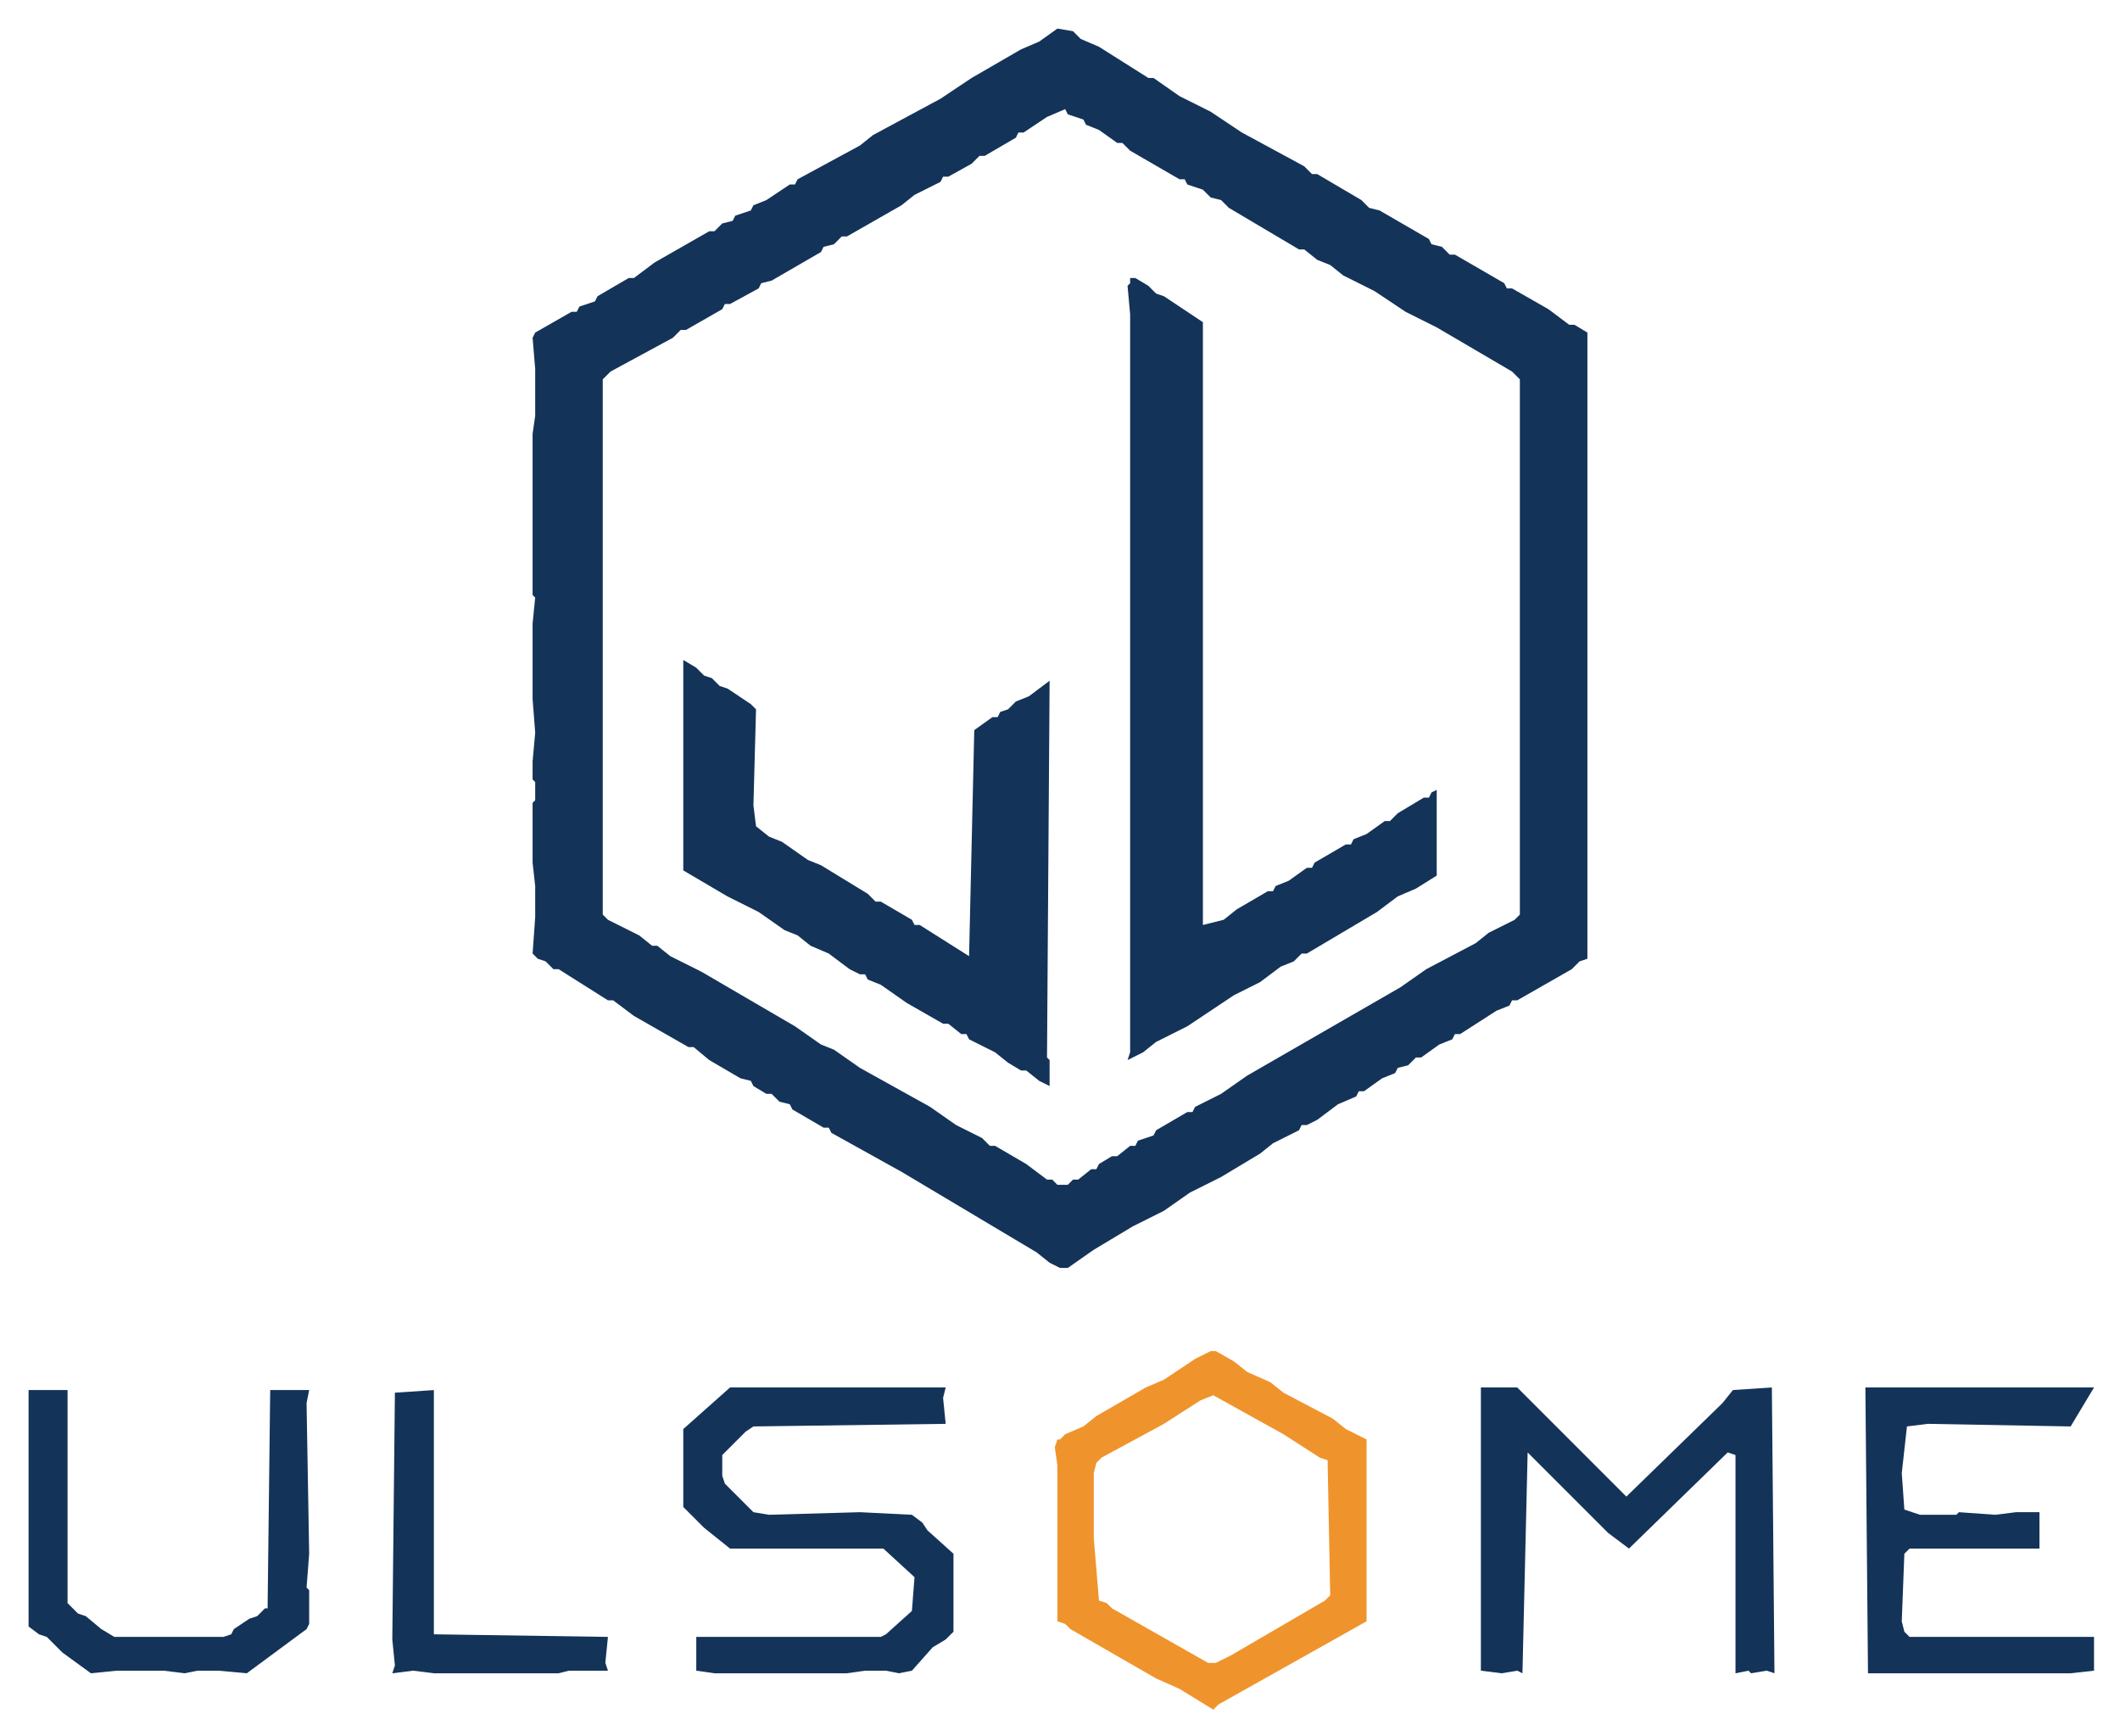
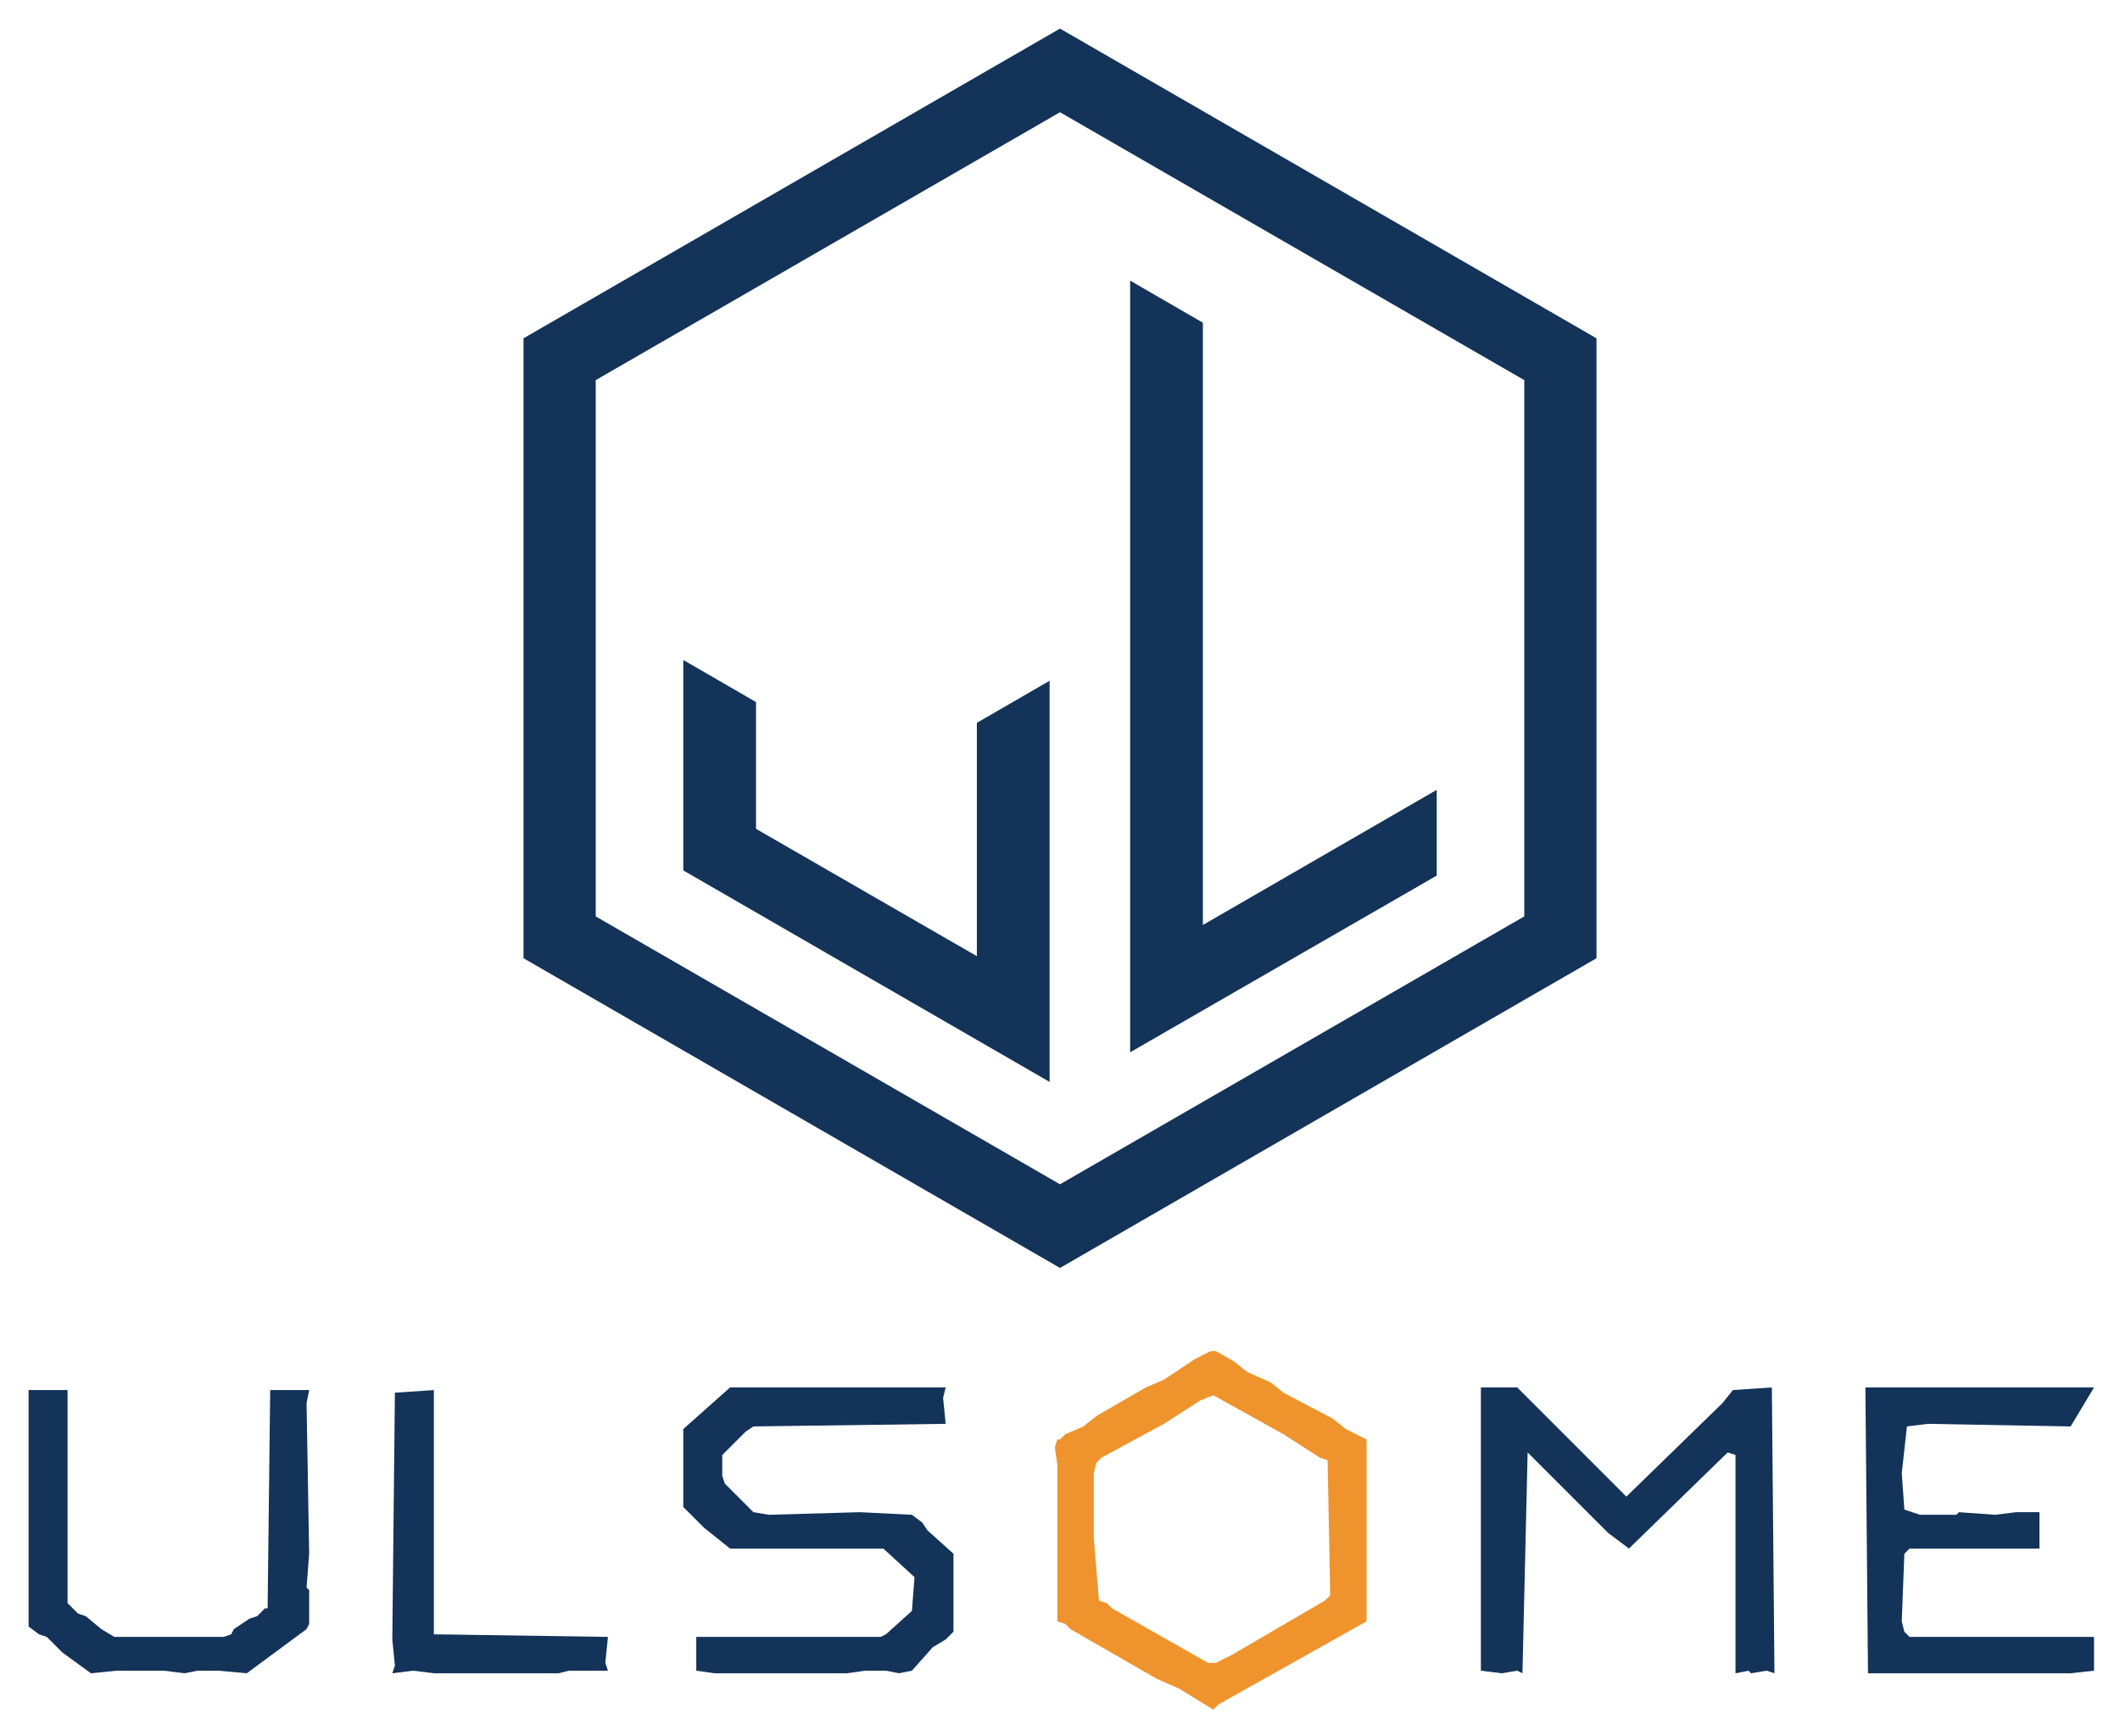
<svg xmlns="http://www.w3.org/2000/svg" viewBox="104 162 816 668" width="100%" height="100%">
-   <path d="M 256 698 L 255 793 L 256 803 L 255 806 L 263 805 L 271 806 L 319 806 L 323 805 L 338 805 L 337 802 L 338 792 L 271 791 L 271 697 Z M 115 697 L 115 788 L 119 791 L 122 792 L 128 798 L 139 806 L 149 805 L 167 805 L 175 806 L 180 805 L 188 805 L 199 806 L 222 789 L 223 787 L 223 774 L 222 773 L 223 760 L 222 702 L 223 697 L 208 697 L 207 781 L 206 781 L 203 784 L 200 785 L 194 789 L 193 791 L 190 792 L 148 792 L 143 789 L 137 784 L 134 783 L 130 779 L 130 697 Z M 822 696 L 823 806 L 901 806 L 910 805 L 910 792 L 839 792 L 837 790 L 836 786 L 837 760 L 839 758 L 889 758 L 889 744 L 880 744 L 872 745 L 858 744 L 857 745 L 843 745 L 837 743 L 836 729 L 838 711 L 846 710 L 901 711 L 910 696 Z M 674 696 L 674 805 L 682 806 L 688 805 L 690 806 L 692 721 L 723 752 L 731 758 L 769 721 L 772 722 L 772 806 L 777 805 L 778 806 L 784 805 L 787 806 L 786 696 L 771 697 L 767 702 L 730 738 L 688 696 Z M 385 696 L 367 712 L 367 742 L 375 750 L 385 758 L 444 758 L 456 769 L 455 782 L 445 791 L 443 792 L 372 792 L 372 805 L 379 806 L 430 806 L 437 805 L 445 805 L 450 806 L 455 805 L 463 796 L 468 793 L 471 790 L 471 760 L 461 751 L 459 748 L 455 745 L 435 744 L 400 745 L 394 744 L 383 733 L 382 730 L 382 722 L 391 713 L 394 711 L 468 710 L 467 700 L 468 696 Z M 367 416 L 367 497 L 384 507 L 396 513 L 406 520 L 411 522 L 416 526 L 423 529 L 431 535 L 435 537 L 437 537 L 438 539 L 443 541 L 453 548 L 467 556 L 469 556 L 474 560 L 476 560 L 477 562 L 487 567 L 492 571 L 497 574 L 499 574 L 504 578 L 508 580 L 508 570 L 507 569 L 508 424 L 500 430 L 495 432 L 492 435 L 489 436 L 488 438 L 486 438 L 479 443 L 477 530 L 458 518 L 456 518 L 455 516 L 443 509 L 441 509 L 438 506 L 420 495 L 415 493 L 405 486 L 400 484 L 395 480 L 394 472 L 395 435 L 393 433 L 384 427 L 381 426 L 378 423 L 375 422 L 372 419 Z M 541 269 L 539 269 L 539 271 L 538 272 L 539 283 L 539 567 L 538 570 L 544 567 L 549 563 L 561 557 L 579 545 L 589 540 L 597 534 L 602 532 L 605 529 L 607 529 L 634 513 L 642 507 L 649 504 L 657 499 L 657 466 L 655 467 L 654 469 L 652 469 L 642 475 L 639 478 L 637 478 L 630 483 L 625 485 L 624 487 L 622 487 L 610 494 L 609 496 L 607 496 L 600 501 L 595 503 L 594 505 L 592 505 L 580 512 L 575 516 L 567 518 L 567 286 L 552 276 L 549 275 L 546 272 Z M 511 173 L 504 178 L 497 181 L 478 192 L 466 200 L 440 214 L 435 218 L 411 231 L 410 233 L 408 233 L 399 239 L 394 241 L 393 243 L 387 245 L 386 247 L 382 248 L 379 251 L 377 251 L 356 263 L 348 269 L 346 269 L 334 276 L 333 278 L 327 280 L 326 282 L 324 282 L 310 290 L 309 292 L 310 304 L 310 322 L 309 329 L 309 391 L 310 392 L 309 402 L 309 431 L 310 444 L 309 455 L 309 462 L 310 463 L 310 470 L 309 471 L 309 494 L 310 503 L 310 515 L 309 529 L 311 531 L 314 532 L 317 535 L 319 535 L 338 547 L 340 547 L 348 553 L 369 565 L 371 565 L 377 570 L 389 577 L 393 578 L 394 580 L 399 583 L 401 583 L 404 586 L 408 587 L 409 589 L 421 596 L 423 596 L 424 598 L 451 613 L 503 644 L 508 648 L 512 650 L 515 650 L 525 643 L 540 634 L 552 628 L 562 621 L 574 615 L 589 606 L 594 602 L 604 597 L 605 595 L 607 595 L 611 593 L 619 587 L 626 584 L 627 582 L 629 582 L 636 577 L 641 575 L 642 573 L 646 572 L 649 569 L 651 569 L 658 564 L 663 562 L 664 560 L 666 560 L 680 551 L 685 549 L 686 547 L 688 547 L 709 535 L 712 532 L 715 531 L 715 290 L 710 287 L 708 287 L 700 281 L 686 273 L 684 273 L 683 271 L 664 260 L 662 260 L 659 257 L 655 256 L 654 254 L 635 243 L 631 242 L 628 239 L 611 229 L 609 229 L 606 226 L 582 213 L 570 205 L 558 199 L 548 192 L 546 192 L 527 180 L 520 177 L 517 174 Z M 514 204 L 515 206 L 521 208 L 522 210 L 527 212 L 534 217 L 536 217 L 539 220 L 558 231 L 560 231 L 561 233 L 567 235 L 570 238 L 574 239 L 577 242 L 604 258 L 606 258 L 611 262 L 616 264 L 621 268 L 633 274 L 645 282 L 657 288 L 686 305 L 689 308 L 689 514 L 687 516 L 677 521 L 672 525 L 653 535 L 643 542 L 584 576 L 574 583 L 564 588 L 563 590 L 561 590 L 549 597 L 548 599 L 542 601 L 541 603 L 539 603 L 534 607 L 532 607 L 527 610 L 526 612 L 524 612 L 519 616 L 517 616 L 515 618 L 511 618 L 509 616 L 507 616 L 499 610 L 487 603 L 485 603 L 482 600 L 472 595 L 462 588 L 435 573 L 425 566 L 420 564 L 410 557 L 374 536 L 362 530 L 357 526 L 355 526 L 350 522 L 338 516 L 336 514 L 336 308 L 339 305 L 363 292 L 366 289 L 368 289 L 382 281 L 383 279 L 385 279 L 396 273 L 397 271 L 401 270 L 420 259 L 421 257 L 425 256 L 428 253 L 430 253 L 451 241 L 456 237 L 466 232 L 467 230 L 469 230 L 478 225 L 481 222 L 483 222 L 495 215 L 496 213 L 498 213 L 507 207 Z" fill="#143359" fill-rule="evenodd" />
+   <path d="M 256 698 L 255 793 L 256 803 L 255 806 L 263 805 L 271 806 L 319 806 L 323 805 L 338 805 L 337 802 L 338 792 L 271 791 L 271 697 Z M 115 697 L 115 788 L 119 791 L 122 792 L 128 798 L 139 806 L 149 805 L 167 805 L 175 806 L 180 805 L 188 805 L 199 806 L 222 789 L 223 787 L 223 774 L 222 773 L 223 760 L 222 702 L 223 697 L 208 697 L 207 781 L 206 781 L 203 784 L 200 785 L 194 789 L 193 791 L 190 792 L 148 792 L 143 789 L 137 784 L 134 783 L 130 779 L 130 697 Z M 822 696 L 823 806 L 901 806 L 910 805 L 910 792 L 839 792 L 837 790 L 836 786 L 837 760 L 839 758 L 889 758 L 889 744 L 880 744 L 872 745 L 858 744 L 857 745 L 843 745 L 837 743 L 836 729 L 838 711 L 846 710 L 901 711 L 910 696 Z M 674 696 L 674 805 L 682 806 L 688 805 L 690 806 L 692 721 L 723 752 L 731 758 L 769 721 L 772 722 L 772 806 L 777 805 L 778 806 L 784 805 L 787 806 L 786 696 L 771 697 L 767 702 L 730 738 L 688 696 Z M 385 696 L 367 712 L 367 742 L 375 750 L 385 758 L 444 758 L 456 769 L 455 782 L 445 791 L 443 792 L 372 792 L 372 805 L 379 806 L 430 806 L 437 805 L 445 805 L 450 806 L 455 805 L 463 796 L 468 793 L 471 790 L 471 760 L 461 751 L 459 748 L 455 745 L 435 744 L 400 745 L 394 744 L 383 733 L 382 730 L 382 722 L 391 713 L 394 711 L 468 710 L 467 700 L 468 696 Z M 512.0 173.0 512.0 173.0 L 718.5 292.2 L 718.5 530.8 L 512.0 650.0 L 305.5 530.8 L 305.5 292.2 Z M 512.0 205.2 512.0 205.2 L 333.3 308.3 L 333.3 514.7 L 512.0 617.8 L 690.7 514.7 L 690.7 308.3 Z M 367.0 416.0 L 367.0 497.0 L 508.0 578.4 L 508.0 424.0 L 480.0 440.2 L 480.0 530.0 L 395.0 481.0 L 395.0 432.2 Z M 539.0 270.0 L 539.0 567.0 L 657.0 499.0 L 657.0 466.0 L 567.0 518.0 L 567.0 286.2 Z" fill="#143359" fill-rule="evenodd" />
  <path d="M 572 682 L 570 682 L 564 685 L 552 693 L 545 696 L 526 707 L 521 711 L 514 714 L 512 716 L 511 716 L 510 719 L 511 726 L 511 786 L 514 787 L 516 789 L 549 808 L 558 812 L 571 820 L 573 818 L 630 786 L 630 716 L 622 712 L 617 708 L 598 698 L 593 694 L 584 690 L 579 686 Z M 571 699 L 598 714 L 612 723 L 615 724 L 616 776 L 614 778 L 578 799 L 572 802 L 569 802 L 532 781 L 530 779 L 527 778 L 525 754 L 525 729 L 526 725 L 528 723 L 552 710 L 566 701 Z" fill="#EF942C" fill-rule="evenodd" />
</svg>
